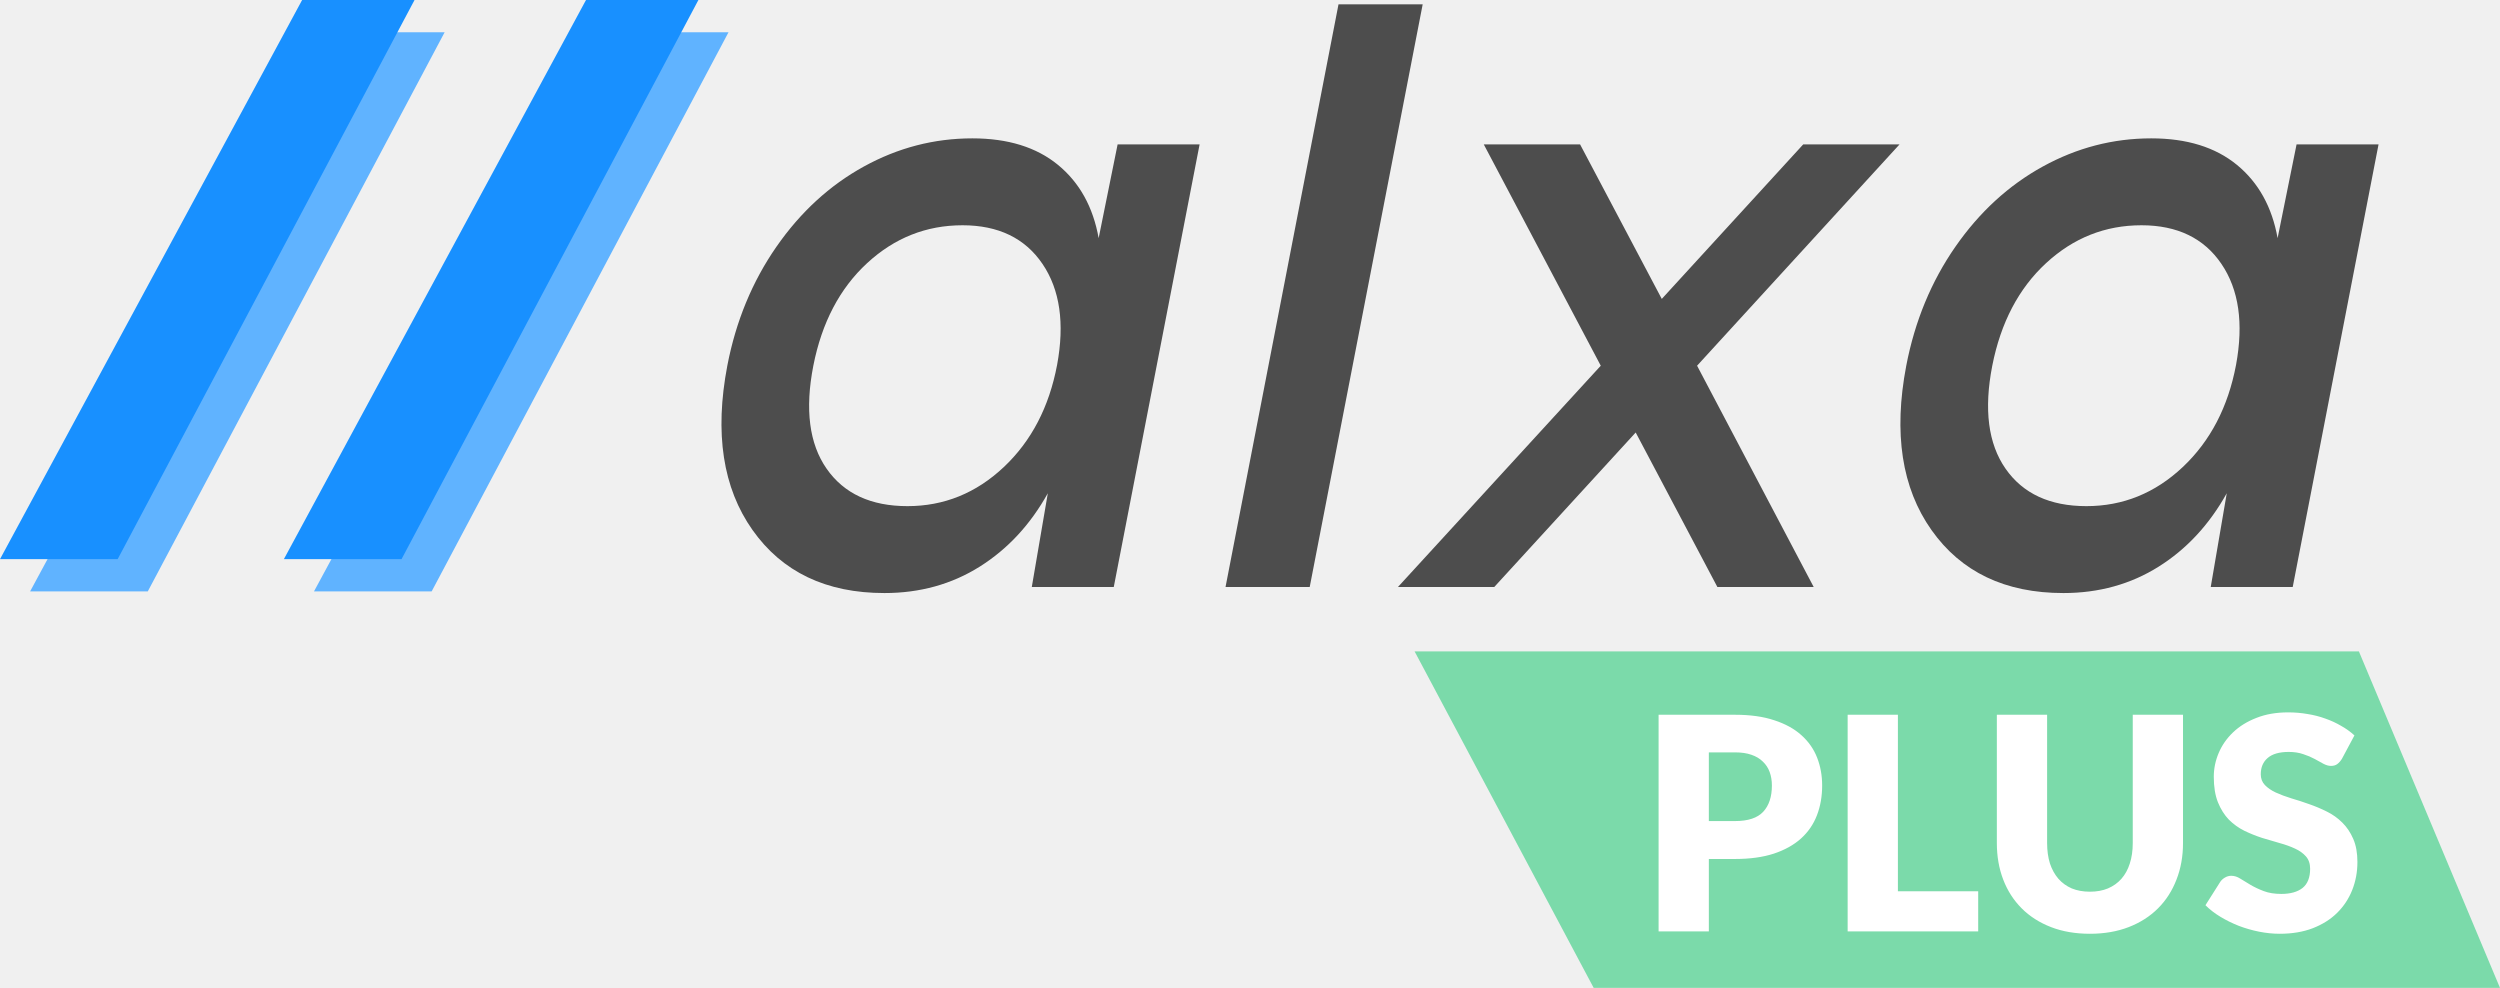
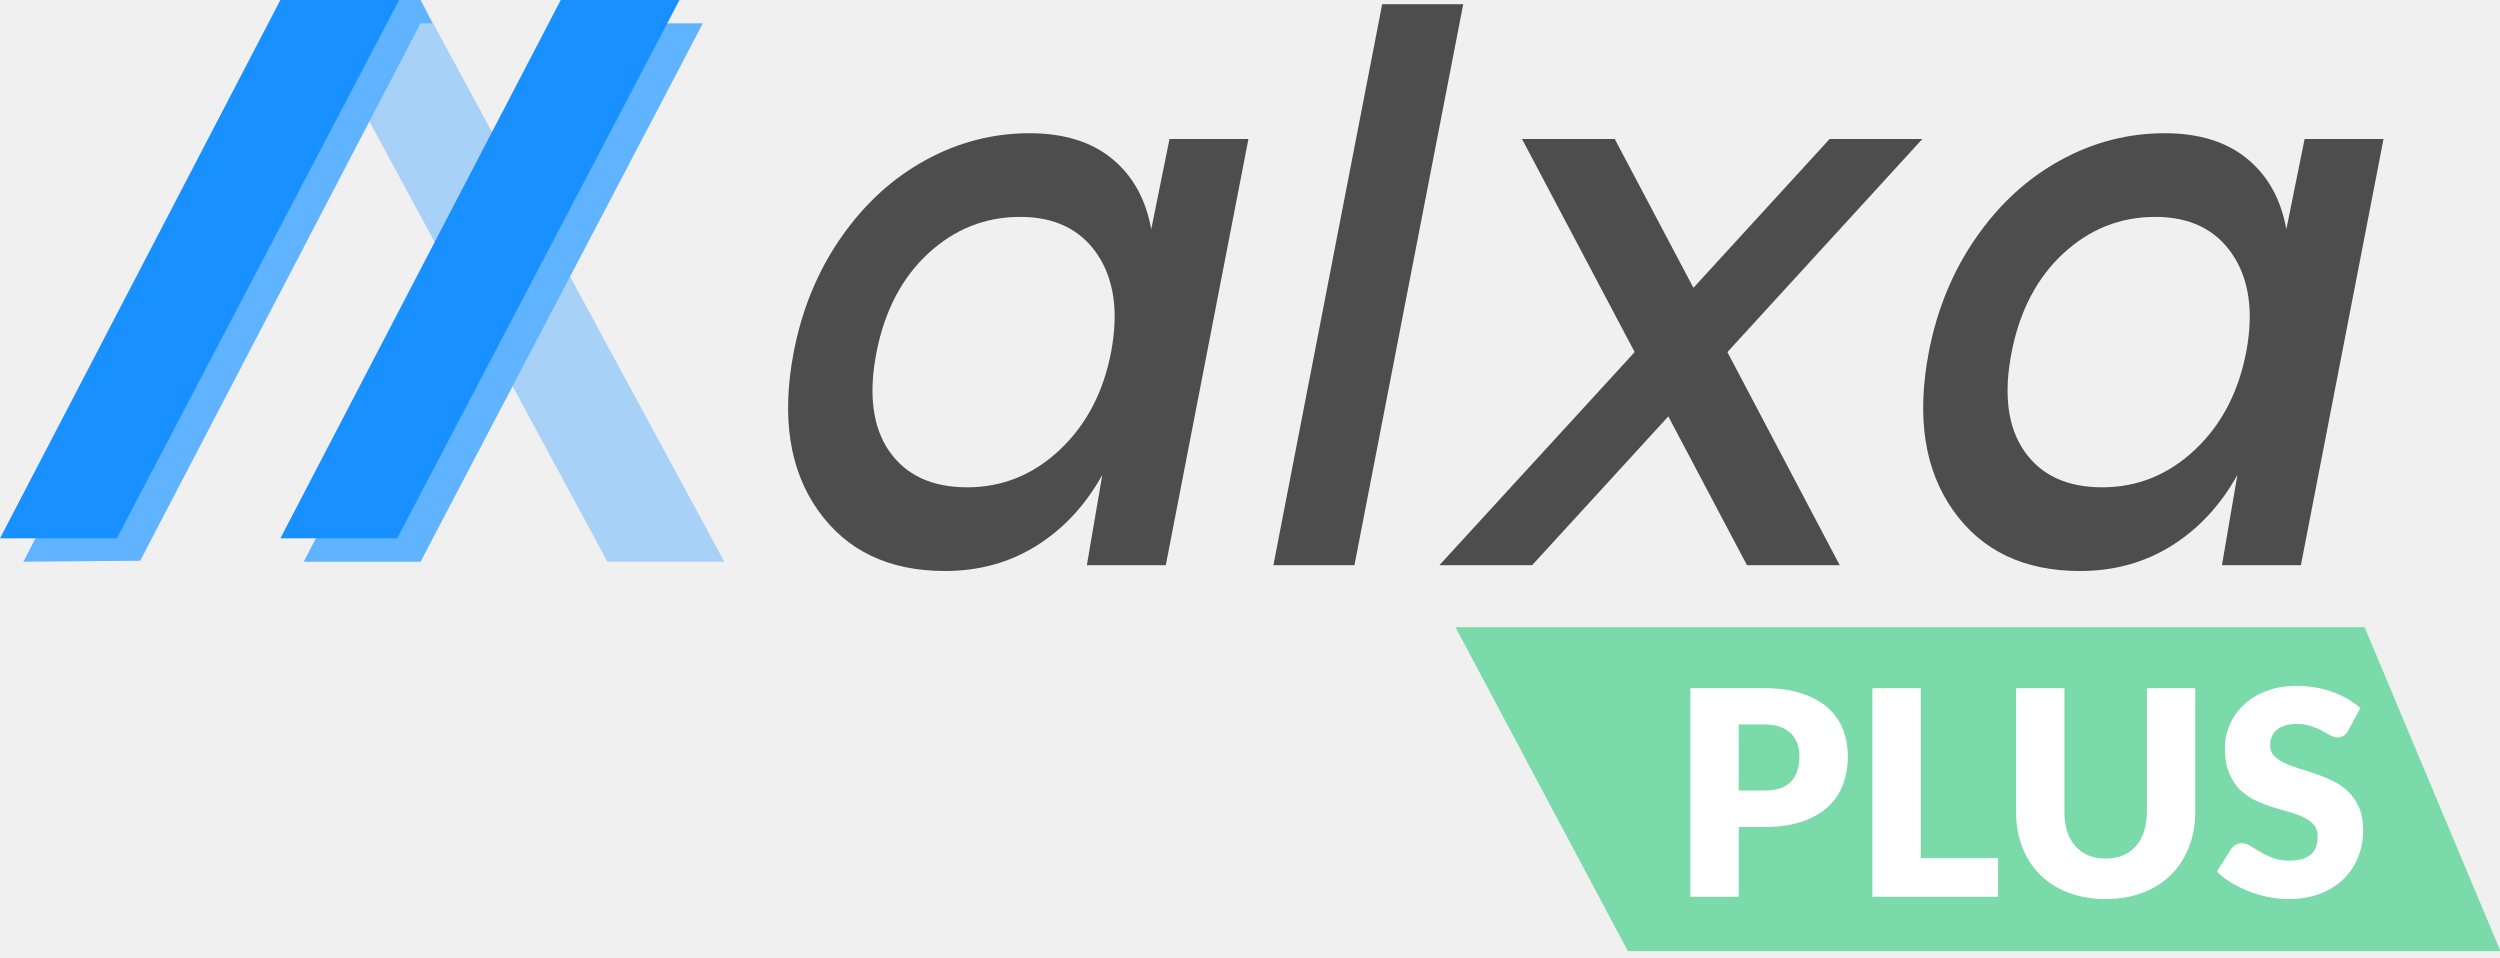
- <svg xmlns="http://www.w3.org/2000/svg" xml:space="preserve" width="103.02mm" height="40.709mm" version="1.1" style="shape-rendering:geometricPrecision; text-rendering:geometricPrecision; image-rendering:optimizeQuality; fill-rule:evenodd; clip-rule:evenodd" viewBox="0 0 8214.66 3246.08">
-   <defs>
-     <style type="text/css">
-    
-     .fil4 {fill:#1890FF}
-     .fil3 {fill:#60B3FF}
-     .fil0 {fill:#4D4D4D;fill-rule:nonzero}
-     .fil1 {fill:#7BDAAA;fill-rule:nonzero}
-     .fil2 {fill:white;fill-rule:nonzero}
-    
-   </style>
-   </defs>
-   <g id="Camada_x0020_1">
-     <path class="fil0" d="M3672.34 474.45l269.39 0 -282.05 1454.41 -269.36 0 52.66 -308.07c-57.44,103.13 -131.86,183.35 -223.7,241.08 -91.83,57.73 -196.35,86.82 -313.12,86.82 -191.65,0 -336.01,-69.2 -433.48,-207.14 -97.47,-137.95 -125.21,-317.76 -82.85,-539.89 28.17,-146.34 82.11,-276.78 161.44,-390.93 79.33,-114.15 175.07,-201.86 287.24,-263.55 112.16,-61.7 230.86,-92.55 356.47,-92.55 116.77,0 210.75,29.08 281.57,87.26 70.81,58.19 115.17,138.39 133.47,240.64l62.31 -308.07zm-956.18 1065.68c57.16,81.99 145.72,122.97 265.71,122.97 119.99,0 225.58,-42.76 316.38,-128.26 90.79,-85.5 149.06,-197.45 175.23,-335.84 25.27,-136.62 9.39,-247.24 -48.03,-331.85 -57.42,-84.63 -145.12,-126.94 -262.69,-126.94 -119.19,0 -223.51,41.44 -313.36,124.28 -89.85,82.86 -148.97,195.25 -176.91,337.17 -28.04,143.67 -13.48,256.5 43.67,338.47zm1958.56 -1525.79l-371.2 1914.52 -276.61 0 371.21 -1914.52 276.61 0zm1566.92 460.11l-665.27 727.22 383.23 727.19 -316.48 0 -268.44 -507.73 -464.77 507.73 -316.48 0 666.47 -727.19 -384.44 -727.22 316.48 0 268.44 507.73 464.77 -507.73 316.48 0zm1304.56 0l269.38 0 -282.04 1454.41 -269.37 0 52.66 -308.07c-57.44,103.13 -131.86,183.35 -223.69,241.08 -91.85,57.73 -196.35,86.82 -313.12,86.82 -191.66,0 -336.03,-69.2 -433.48,-207.14 -97.48,-137.95 -125.24,-317.76 -82.85,-539.89 28.16,-146.34 82.11,-276.78 161.44,-390.93 79.33,-114.15 175.07,-201.86 287.23,-263.55 112.17,-61.7 230.86,-92.55 356.49,-92.55 116.76,0 210.75,29.08 281.57,87.26 70.81,58.19 115.16,138.39 133.47,240.64l62.32 -308.07zm-956.18 1065.68c57.15,81.99 145.72,122.97 265.71,122.97 119.98,0 225.57,-42.76 316.36,-128.26 90.81,-85.5 149.07,-197.45 175.25,-335.84 25.25,-136.62 9.39,-247.24 -48.04,-331.85 -57.42,-84.63 -145.12,-126.94 -262.68,-126.94 -119.2,0 -223.52,41.44 -313.37,124.28 -89.84,82.86 -148.96,195.25 -176.9,337.17 -28.04,143.67 -13.48,256.5 43.67,338.47z" />
-     <polygon class="fil1" points="4648.19,2140.47 7751.02,2140.47 8214.66,3246.08 5236.66,3246.08 " />
-     <path class="fil2" d="M5701.04 2697.92c42.98,0 73.91,-10.26 92.82,-30.78 18.91,-20.52 28.34,-49.19 28.34,-85.99 0,-16.27 -2.46,-31.1 -7.33,-44.45 -4.9,-13.35 -12.38,-24.76 -22.47,-34.2 -9.77,-9.78 -22.33,-17.26 -37.64,-22.47 -14.99,-5.22 -32.87,-7.83 -53.73,-7.83l-86 0 0 225.72 86 0zm0 -349.32c50.16,0 93.17,6.02 128.98,18.08 36.15,11.72 65.81,28.01 88.91,48.86 23.45,20.85 40.7,45.44 51.79,73.77 11.1,28.35 16.63,58.97 16.63,91.85 0,35.51 -5.73,68.08 -17.1,97.72 -11.39,29.63 -28.84,55.04 -52.29,76.22 -23.45,21.16 -53.23,37.78 -89.39,49.82 -35.83,11.72 -78.33,17.59 -127.52,17.59l-86 0 0 237.92 -165.13 0 0 -711.83 251.13 0zm799.04 579.92l0 131.91 -428.96 0 0 -711.83 165.13 0 0 579.92 263.83 0zm367.15 1.48c22.14,0 41.82,-3.58 59.1,-10.74 17.6,-7.5 32.41,-18.08 44.46,-31.77 12.02,-13.68 21.16,-30.3 27.37,-49.84 6.5,-19.86 9.77,-42.34 9.77,-67.41l0 -421.63 165.14 0 0 421.63c0,43.63 -7.18,83.7 -21.5,120.19 -14.03,36.46 -34.19,67.9 -60.59,94.28 -26.39,26.39 -58.47,46.9 -96.24,61.56 -37.82,14.65 -80.32,21.98 -127.52,21.98 -47.59,0 -90.24,-7.33 -128,-21.98 -37.81,-14.66 -69.87,-35.17 -96.24,-61.56 -26.39,-26.39 -46.61,-57.82 -60.59,-94.28 -14.03,-36.49 -21.02,-76.56 -21.02,-120.19l0 -421.63 165.14 0 0 421.13c0,25.08 3.09,47.55 9.29,67.43 6.5,19.54 15.76,36.3 27.84,50.32 12.02,13.68 26.66,24.26 43.96,31.77 17.6,7.16 37.43,10.74 59.61,10.74zm828.1 -436.78c-4.89,7.81 -10.12,13.68 -15.64,17.58 -5.22,3.92 -12.06,5.87 -20.52,5.87 -7.48,0 -15.64,-2.29 -24.43,-6.85 -8.45,-4.87 -18.22,-10.25 -29.3,-16.12 -10.76,-5.85 -23.12,-11.06 -37.13,-15.62 -14.03,-4.9 -29.96,-7.34 -47.88,-7.34 -30.93,0 -54.09,6.67 -69.37,20.04 -15.01,13.01 -22.47,30.76 -22.47,53.25 0,14.33 4.54,26.23 13.66,35.66 9.14,9.43 21.01,17.6 35.68,24.43 14.99,6.83 31.91,13.18 50.82,19.05 19.19,5.54 38.74,11.9 58.62,19.06 19.87,6.83 39.22,14.97 58.13,24.43 19.21,9.43 36.15,21.49 50.82,36.15 14.99,14.64 27.02,32.56 36.15,53.74 9.12,20.84 13.68,46.09 13.68,75.73 0,32.88 -5.73,63.66 -17.1,92.34 -11.39,28.66 -28.01,53.74 -49.84,75.23 -21.5,21.18 -48.23,37.94 -80.12,50.32 -31.62,12.06 -67.59,18.08 -107.98,18.08 -22.13,0 -44.8,-2.27 -67.9,-6.83 -22.83,-4.56 -44.96,-10.91 -66.46,-19.06 -21.49,-8.45 -41.67,-18.4 -60.58,-29.8 -18.91,-11.39 -35.32,-24.1 -49.34,-38.12l48.86 -77.19c3.92,-5.53 8.94,-10.09 15.14,-13.68 6.5,-3.92 13.54,-5.86 21.02,-5.86 9.77,0 19.54,3.09 29.3,9.27 10.12,6.2 21.36,13.04 33.71,20.53 12.7,7.48 27.21,14.33 43.49,20.52 16.27,6.19 35.51,9.29 57.64,9.29 29.95,0 53.26,-6.52 69.86,-19.56 16.62,-13.35 24.93,-34.36 24.93,-63.02 0,-16.62 -4.55,-30.14 -13.68,-40.56 -9.14,-10.41 -21.16,-19.05 -36.15,-25.88 -14.66,-6.85 -31.41,-12.87 -50.32,-18.08 -18.91,-5.23 -38.26,-10.92 -58.15,-17.1 -19.89,-6.51 -39.22,-14.33 -58.13,-23.45 -18.91,-9.45 -35.82,-21.66 -50.82,-36.65 -14.66,-15.31 -26.53,-34.2 -35.65,-56.67 -9.14,-22.81 -13.68,-50.8 -13.68,-84.04 0,-26.7 5.37,-52.76 16.12,-78.16 10.75,-25.41 26.54,-48.05 47.39,-67.92 20.86,-19.86 46.42,-35.65 76.7,-47.38 30.3,-12.06 64.98,-18.08 104.07,-18.08 21.85,0 42.99,1.79 63.52,5.37 20.85,3.25 40.56,8.31 59.11,15.14 18.56,6.51 35.8,14.5 51.8,23.95 16.27,9.12 30.76,19.54 43.47,31.27l-41.03 76.7z" />
-     <polygon class="fil3" points="98.92,1943.28 1091.68,106 1461.03,106 485.56,1943.28 " />
-     <polygon class="fil3" points="1031.7,1943.28 2024.45,106 2393.8,106 1418.33,1943.28 " />
-     <polygon class="fil4" points="-0,1837.28 992.75,0 1362.1,0 386.63,1837.28 " />
-     <polygon class="fil4" points="932.77,1837.28 1925.52,0 2294.87,0 1319.4,1837.28 " />
-   </g>
+ <svg xmlns="http://www.w3.org/2000/svg" width="107" height="41" viewBox="0 0 107 41" fill="none">
+   <path d="M50.055 5.95H53.433L49.896 24.19H46.518L47.178 20.326C46.458 21.62 45.525 22.626 44.373 23.35C43.221 24.074 41.911 24.439 40.446 24.439C38.043 24.439 36.232 23.571 35.01 21.841C33.788 20.111 33.44 17.856 33.971 15.07C34.324 13.235 35.001 11.599 35.995 10.167C36.99 8.736 38.191 7.636 39.598 6.862C41.004 6.088 42.493 5.702 44.068 5.702C45.533 5.702 46.711 6.066 47.599 6.796C48.487 7.526 49.044 8.531 49.273 9.814L50.055 5.95L50.055 5.95ZM38.063 19.315C38.78 20.343 39.891 20.857 41.396 20.857C42.9 20.857 44.225 20.321 45.363 19.248C46.502 18.176 47.233 16.772 47.561 15.037C47.878 13.323 47.679 11.936 46.959 10.875C46.238 9.814 45.139 9.283 43.664 9.283C42.169 9.283 40.861 9.803 39.734 10.842C38.608 11.881 37.866 13.29 37.516 15.07C37.164 16.872 37.347 18.287 38.063 19.315ZM62.626 0.18L57.97 24.19H54.501L59.157 0.18H62.626H62.626ZM82.276 5.95L73.933 15.07L78.739 24.19H74.77L71.404 17.822L65.575 24.19H61.606L69.964 15.07L65.143 5.95H69.112L72.479 12.318L78.307 5.95H82.276H82.276ZM98.637 5.95H102.015L98.478 24.19H95.1L95.76 20.326C95.04 21.62 94.107 22.626 92.955 23.35C91.803 24.074 90.493 24.439 89.028 24.439C86.624 24.439 84.814 23.571 83.592 21.841C82.369 20.111 82.021 17.856 82.553 15.07C82.906 13.235 83.583 11.599 84.578 10.167C85.572 8.736 86.773 7.636 88.18 6.862C89.586 6.088 91.075 5.702 92.65 5.702C94.115 5.702 95.293 6.066 96.181 6.796C97.07 7.526 97.626 8.531 97.855 9.814L98.637 5.95L98.637 5.95ZM86.645 19.315C87.362 20.343 88.473 20.857 89.978 20.857C91.482 20.857 92.806 20.321 93.945 19.248C95.084 18.176 95.814 16.772 96.143 15.037C96.46 13.323 96.261 11.936 95.54 10.875C94.82 9.814 93.721 9.283 92.246 9.283C90.751 9.283 89.443 9.803 88.316 10.842C87.189 11.881 86.448 13.29 86.098 15.07C85.746 16.872 85.929 18.287 86.645 19.315Z" fill="#4D4D4D" />
+   <path fill-rule="evenodd" clip-rule="evenodd" d="M31 24.041L18 0H13L26 24.041H31Z" fill="#60B3FF" fill-opacity="0.5" />
+   <path fill-rule="evenodd" clip-rule="evenodd" d="M1 24.041L13.5 0H18L18.5 1H18L6 24L1 24.041Z" fill="#60B3FF" />
+   <path d="M62.293 26.844H101.205L107.02 40.709H69.673L62.293 26.844Z" fill="#7BDAAA" />
+   <path d="M75.497 33.835C76.036 33.835 76.424 33.706 76.661 33.449C76.898 33.191 77.016 32.832 77.016 32.37C77.016 32.166 76.985 31.98 76.924 31.813C76.863 31.645 76.769 31.502 76.642 31.384C76.52 31.261 76.362 31.168 76.17 31.102C75.982 31.037 75.758 31.004 75.496 31.004H74.418V33.835H75.496H75.497ZM75.497 29.454C76.126 29.454 76.665 29.529 77.114 29.681C77.568 29.828 77.939 30.032 78.229 30.293C78.523 30.555 78.74 30.863 78.879 31.218C79.018 31.574 79.087 31.958 79.087 32.37C79.087 32.816 79.015 33.224 78.873 33.596C78.73 33.968 78.511 34.286 78.217 34.552C77.923 34.817 77.549 35.026 77.096 35.177C76.647 35.324 76.114 35.397 75.497 35.397H74.418V38.381H72.347V29.454H75.497H75.497ZM85.517 36.727V38.381H80.138V29.454H82.209V36.727H85.517ZM90.122 36.745C90.4 36.745 90.646 36.7 90.863 36.611C91.084 36.517 91.269 36.384 91.421 36.212C91.571 36.041 91.686 35.832 91.764 35.587C91.845 35.338 91.886 35.056 91.886 34.742V29.454H93.957V34.742C93.957 35.289 93.867 35.791 93.688 36.249C93.512 36.706 93.259 37.1 92.928 37.431C92.597 37.762 92.195 38.02 91.721 38.203C91.247 38.387 90.714 38.479 90.122 38.479C89.525 38.479 88.99 38.387 88.516 38.203C88.042 38.02 87.64 37.762 87.309 37.431C86.979 37.1 86.725 36.706 86.55 36.249C86.374 35.791 86.286 35.289 86.286 34.742V29.454H88.357V34.735C88.357 35.05 88.396 35.332 88.474 35.581C88.555 35.826 88.671 36.036 88.823 36.212C88.974 36.384 89.157 36.516 89.374 36.611C89.595 36.7 89.843 36.745 90.122 36.745H90.122ZM100.507 31.268C100.446 31.366 100.38 31.439 100.311 31.488C100.245 31.537 100.16 31.562 100.054 31.562C99.96 31.562 99.857 31.533 99.747 31.476C99.641 31.415 99.519 31.347 99.38 31.274C99.245 31.2 99.09 31.135 98.914 31.078C98.738 31.016 98.538 30.986 98.314 30.986C97.926 30.986 97.635 31.069 97.444 31.237C97.255 31.4 97.162 31.623 97.162 31.905C97.162 32.084 97.219 32.234 97.333 32.352C97.448 32.47 97.597 32.573 97.781 32.658C97.969 32.744 98.181 32.824 98.418 32.897C98.659 32.967 98.904 33.047 99.153 33.136C99.402 33.222 99.645 33.324 99.882 33.443C100.123 33.561 100.335 33.712 100.519 33.896C100.707 34.08 100.858 34.304 100.973 34.57C101.087 34.831 101.144 35.148 101.144 35.52C101.144 35.932 101.072 36.318 100.93 36.678C100.787 37.037 100.579 37.352 100.305 37.621C100.035 37.887 99.7 38.097 99.3 38.252C98.903 38.404 98.452 38.479 97.946 38.479C97.668 38.479 97.384 38.451 97.094 38.393C96.808 38.336 96.531 38.257 96.261 38.154C95.991 38.048 95.738 37.924 95.501 37.781C95.264 37.638 95.058 37.478 94.882 37.303L95.495 36.334C95.544 36.265 95.607 36.208 95.685 36.163C95.766 36.114 95.855 36.09 95.949 36.09C96.071 36.09 96.194 36.128 96.316 36.206C96.443 36.283 96.584 36.369 96.739 36.463C96.898 36.557 97.08 36.643 97.284 36.721C97.488 36.798 97.73 36.837 98.007 36.837C98.383 36.837 98.675 36.755 98.883 36.592C99.092 36.424 99.196 36.161 99.196 35.801C99.196 35.593 99.139 35.423 99.024 35.293C98.91 35.162 98.759 35.054 98.571 34.968C98.387 34.882 98.177 34.807 97.94 34.741C97.703 34.676 97.46 34.605 97.211 34.527C96.961 34.445 96.719 34.347 96.482 34.233C96.245 34.114 96.032 33.961 95.844 33.773C95.66 33.581 95.512 33.344 95.397 33.063C95.283 32.776 95.226 32.425 95.226 32.009C95.226 31.674 95.293 31.347 95.428 31.028C95.563 30.71 95.761 30.426 96.022 30.177C96.284 29.928 96.604 29.73 96.984 29.582C97.364 29.431 97.799 29.356 98.289 29.356C98.563 29.356 98.828 29.378 99.086 29.423C99.347 29.464 99.594 29.527 99.827 29.613C100.06 29.695 100.276 29.795 100.477 29.913C100.681 30.028 100.862 30.158 101.022 30.305L100.507 31.267L100.507 31.268Z" fill="white" />
+   <path fill-rule="evenodd" clip-rule="evenodd" d="M13 24.041L25 1H30.082L18 24.041H13Z" fill="#60B3FF" />
+   <path fill-rule="evenodd" clip-rule="evenodd" d="M12 23.041L24 0H29.082L17 23.041H12Z" fill="#1890FF" />
+   <path fill-rule="evenodd" clip-rule="evenodd" d="M0 23.041L12 0H17.082L5 23.041H0Z" fill="#1890FF" />
</svg>
